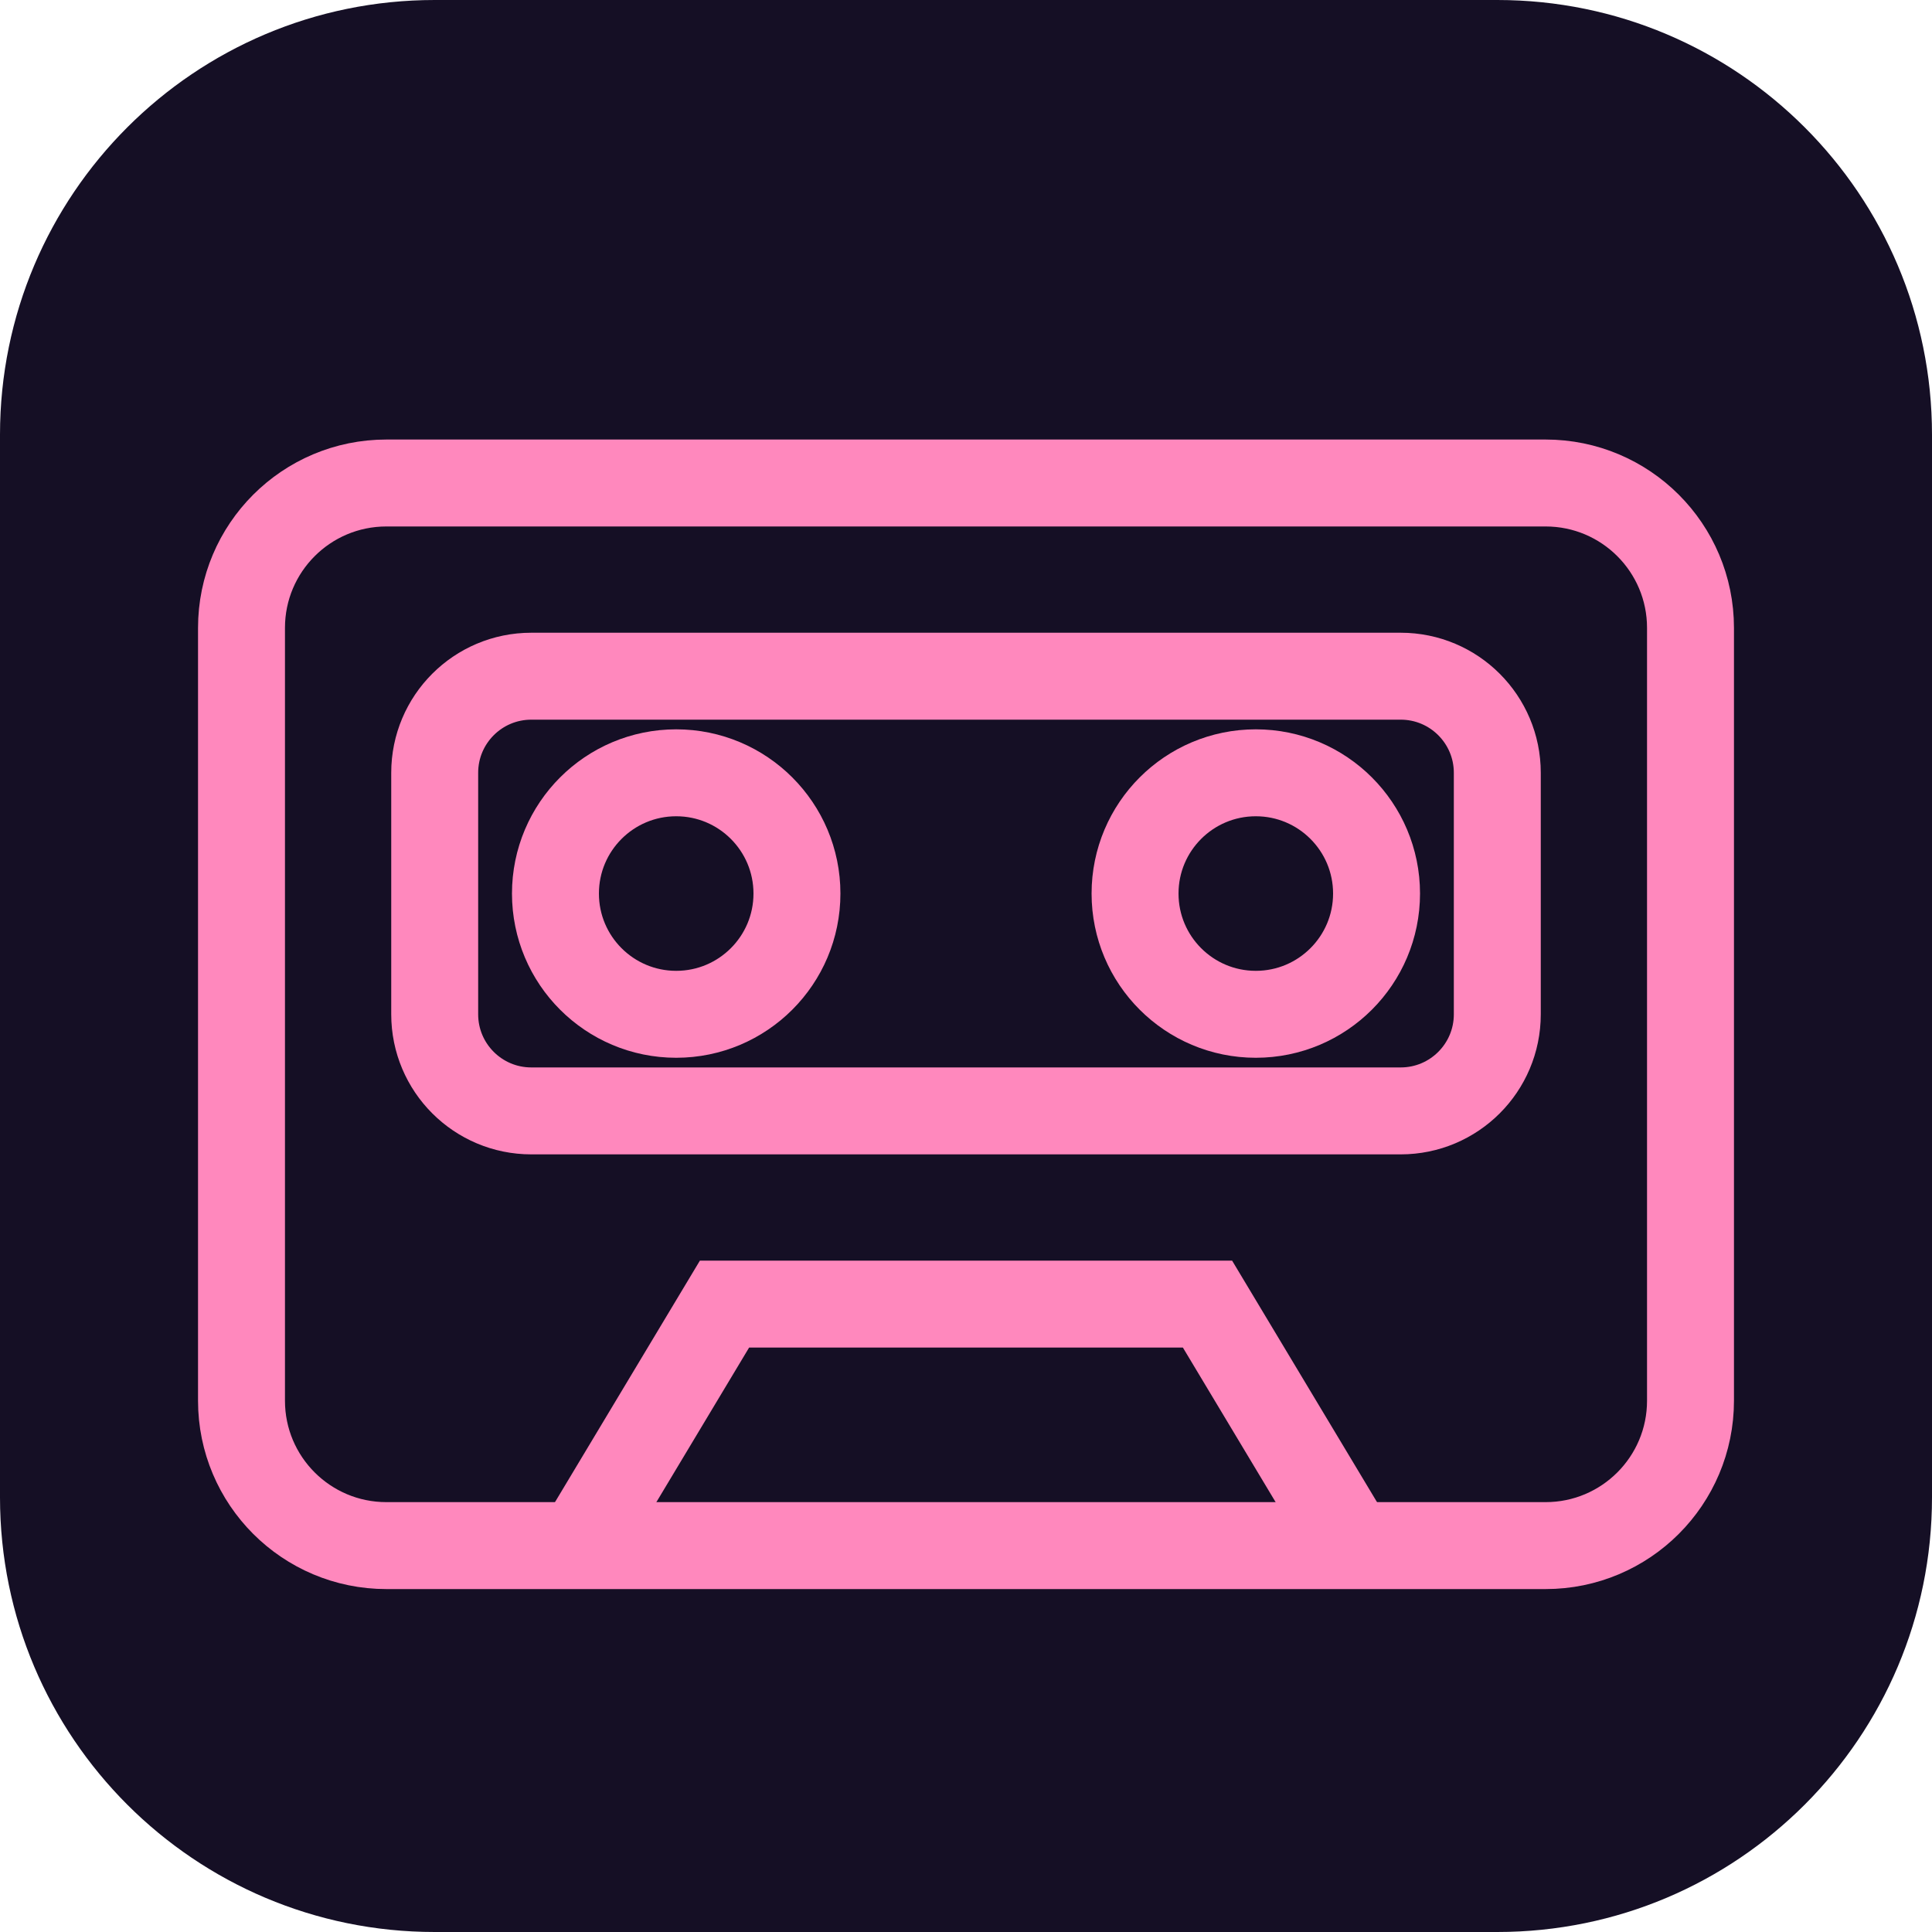
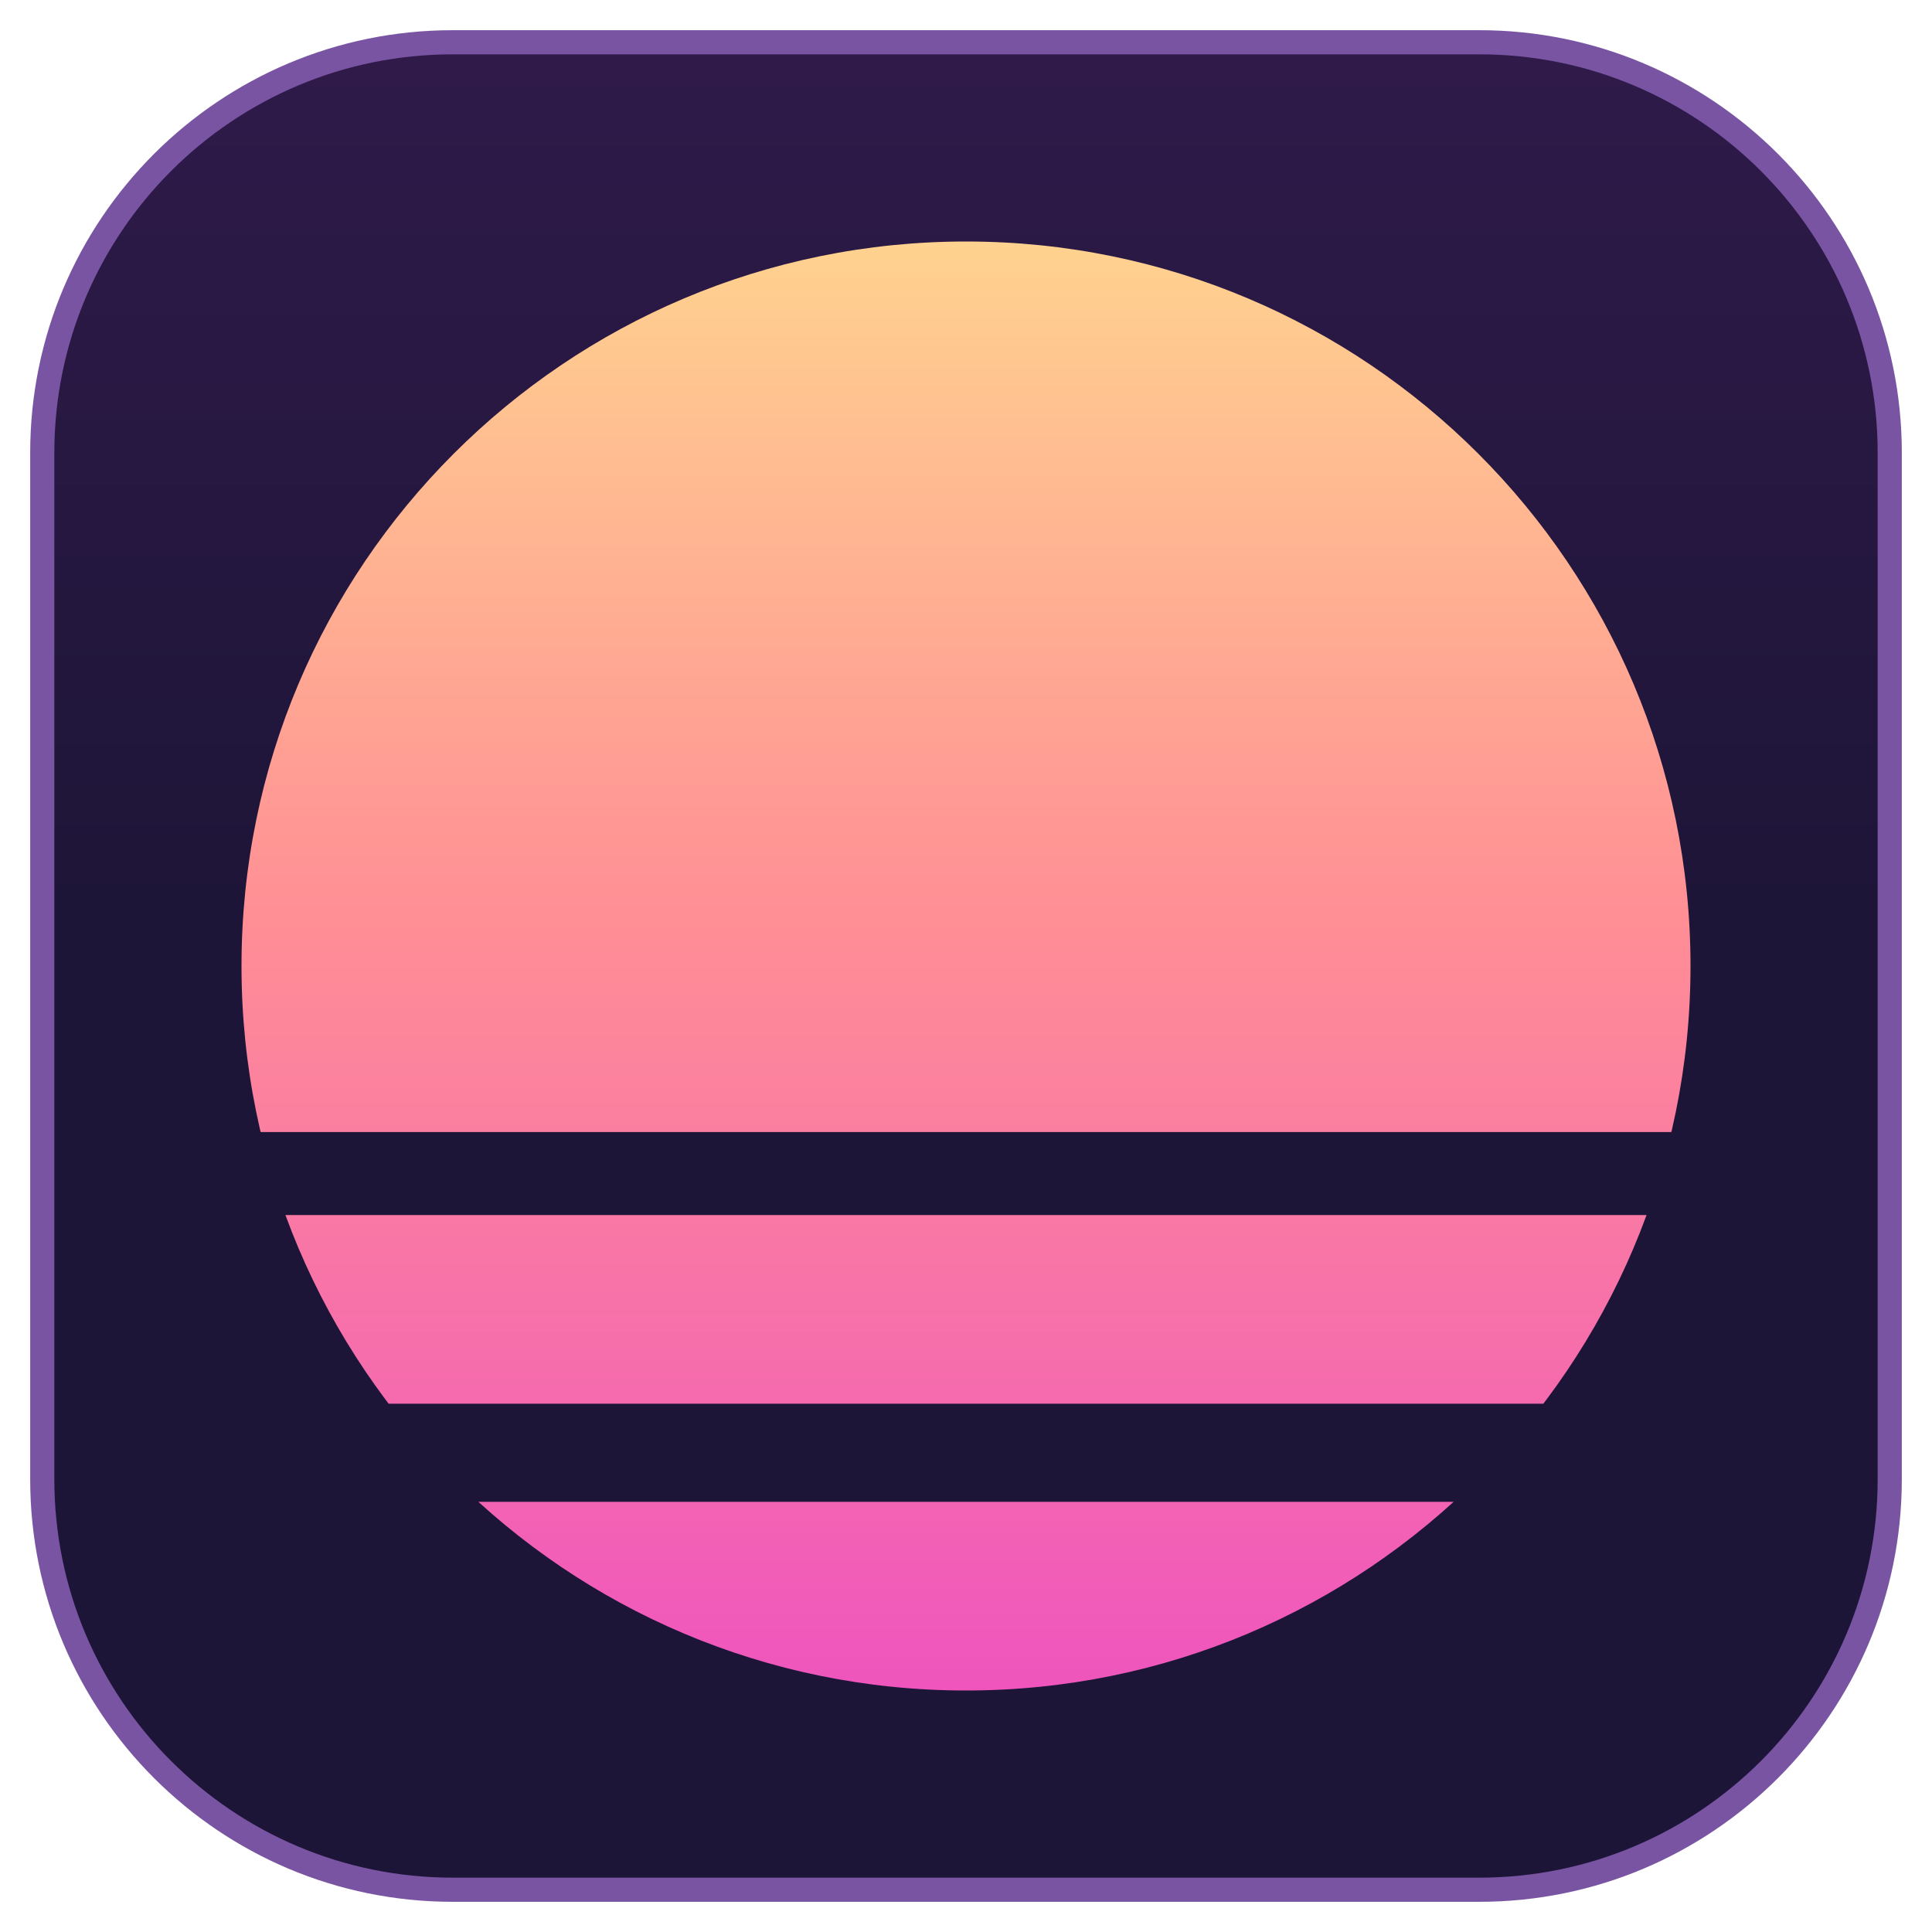
- <svg xmlns="http://www.w3.org/2000/svg" viewBox="0 0 40 40">
-   <rect width="40" height="40" rx="9" fill="#150f25" />
-   <g fill="none" stroke="#ff88bd" stroke-width="1.8">
-     <rect x="5" y="10" width="30" height="22" rx="3" />
-     <rect x="9" y="14" width="22" height="9" rx="2" />
-     <circle cx="14" cy="18.5" r="2.5" />
-     <circle cx="26" cy="18.5" r="2.5" />
-     <path d="m12 32 3-5h10l3 5" />
-   </g>
+ <svg xmlns="http://www.w3.org/2000/svg" viewBox="0 0 128 128">
+   <defs>
+     <linearGradient id="tile" x2="0" y2="1">
+       <stop stop-color="#2f1a49" />
+       <stop offset="46.875%" stop-color="#1d1538" />
+     </linearGradient>
+     <linearGradient id="sun" x2="0" y2="1">
+       <stop stop-color="#ffd28f" />
+       <stop offset="46.875%" stop-color="#ff8e95" />
+       <stop offset="1" stop-color="#ef55bd" />
+     </linearGradient>
+     <clipPath id="disc">
+       <circle cx="64" cy="64" r="48" />
+     </clipPath>
+   </defs>
+   <rect x="2" y="2" width="124" height="124" rx="28" fill="#7954a3" />
+   <rect x="3.6" y="3.6" width="120.8" height="120.8" rx="26.4" fill="url(#tile)" />
+   <path d="M16 16h96v59H16zM16 80.5h96v12.5H16zM16 99.5h96V112H16z" fill="url(#sun)" clip-path="url(#disc)" />
</svg>
